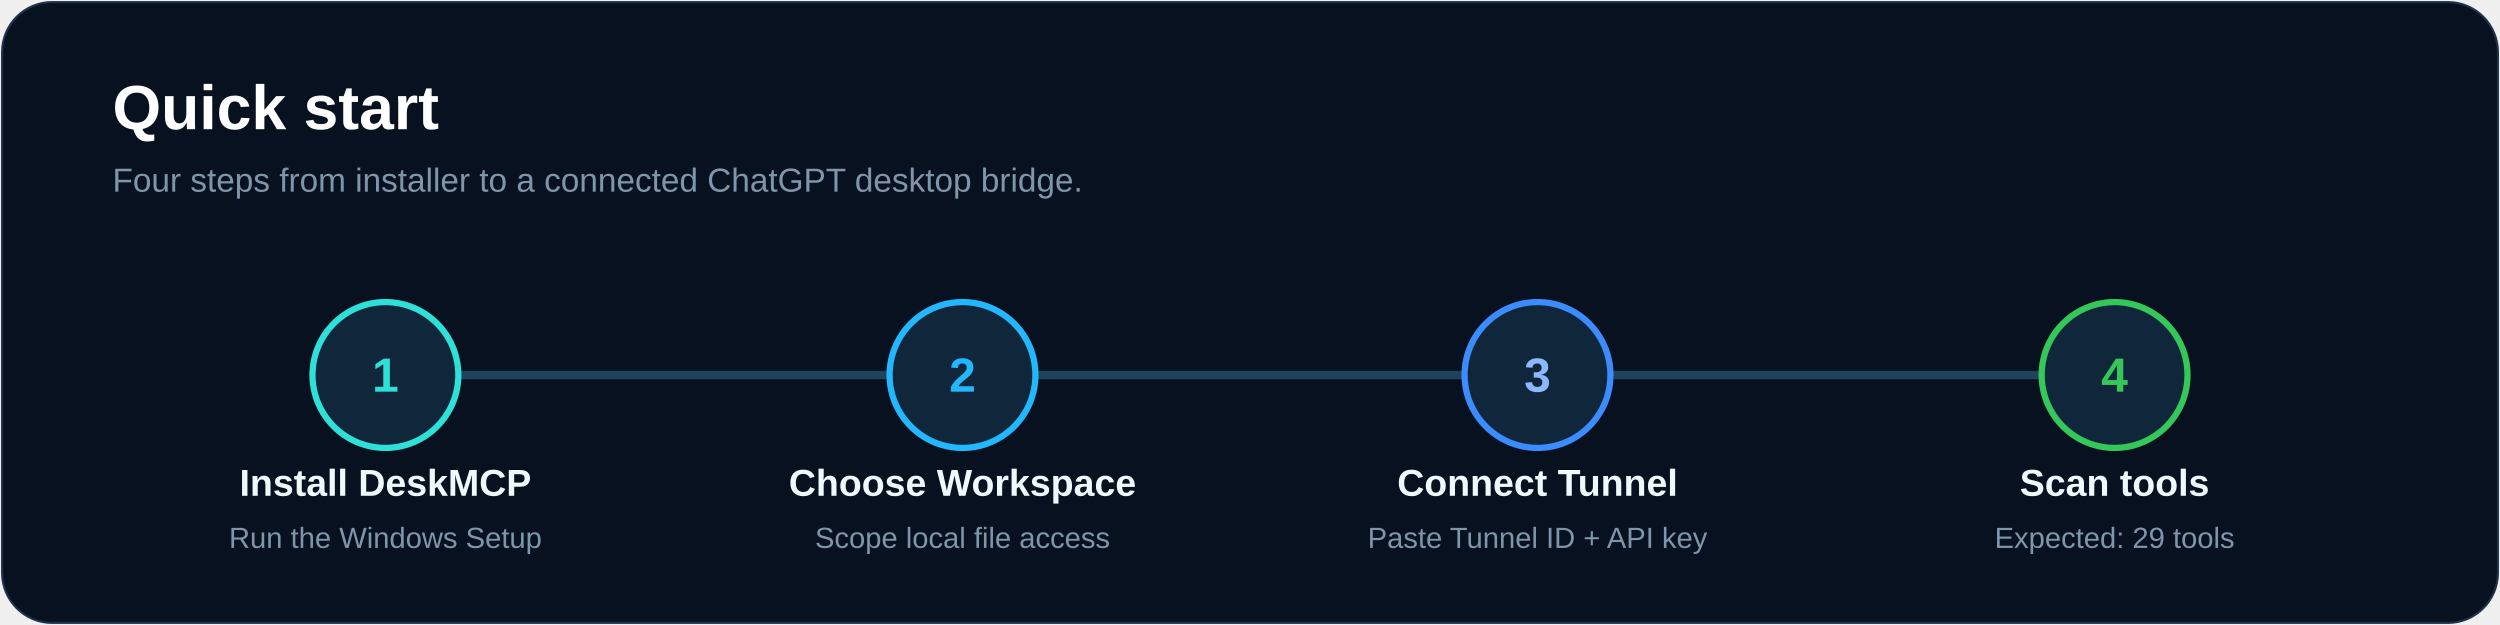
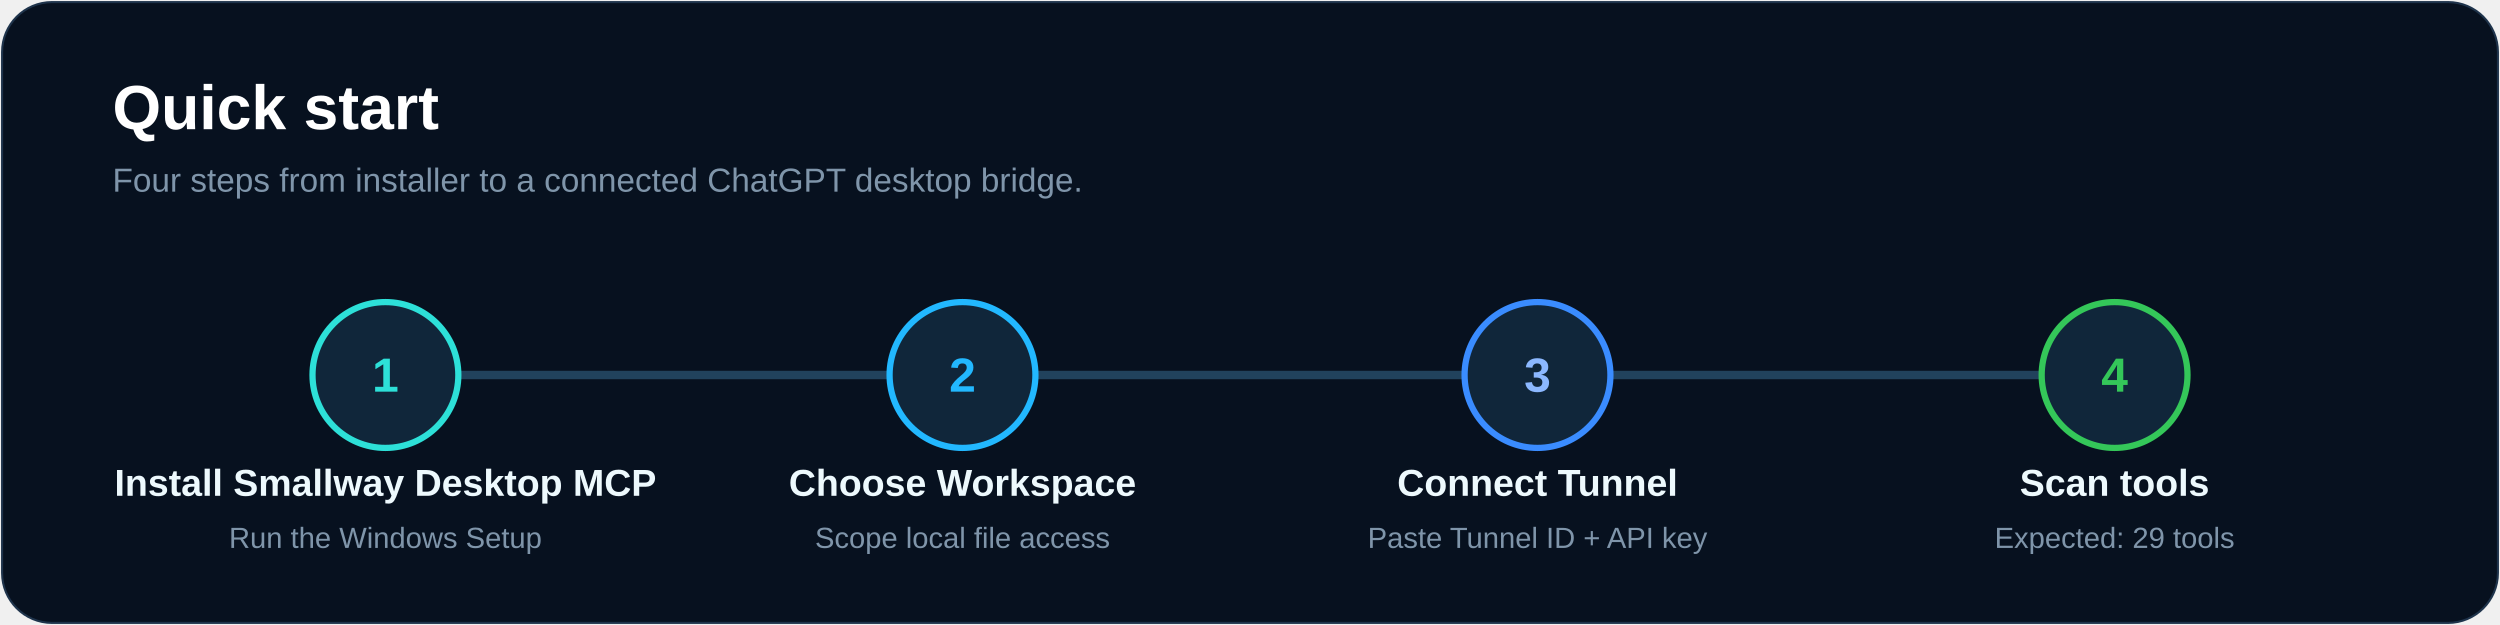
- <svg xmlns="http://www.w3.org/2000/svg" width="1200" height="300" viewBox="0 0 1200 300" role="img" aria-label="DeskMCP quick start">
+ <svg xmlns="http://www.w3.org/2000/svg" width="1200" height="300" viewBox="0 0 1200 300" role="img" aria-label="Smallway Desktop MCP quick start">
  <rect x="1" y="1" width="1198" height="298" rx="24" fill="#07111F" stroke="#1E334B" />
  <text x="54" y="62" fill="#FFFFFF" font-family="Segoe UI, Arial, sans-serif" font-size="30" font-weight="700">Quick start</text>
  <text x="54" y="92" fill="#7F95AA" font-family="Segoe UI, Arial, sans-serif" font-size="16">Four steps from installer to a connected ChatGPT desktop bridge.</text>
  <path d="M185 180H1015" stroke="#21425C" stroke-width="4" stroke-linecap="round" />
  <g font-family="Segoe UI, Arial, sans-serif">
    <circle cx="185" cy="180" r="35" fill="#10263A" stroke="#2DE0D8" stroke-width="3" />
    <text x="185" y="188" text-anchor="middle" fill="#2DE0D8" font-size="23" font-weight="700">1</text>
-     <text x="185" y="238" text-anchor="middle" fill="#EDF9FD" font-size="18" font-weight="600">Install DeskMCP</text>
+     <text x="185" y="238" text-anchor="middle" fill="#EDF9FD" font-size="18" font-weight="600">Install Smallway Desktop MCP</text>
    <text x="185" y="263" text-anchor="middle" fill="#7F95AA" font-size="14">Run the Windows Setup</text>
    <circle cx="462" cy="180" r="35" fill="#10263A" stroke="#22B8FF" stroke-width="3" />
    <text x="462" y="188" text-anchor="middle" fill="#22B8FF" font-size="23" font-weight="700">2</text>
    <text x="462" y="238" text-anchor="middle" fill="#EDF9FD" font-size="18" font-weight="600">Choose Workspace</text>
    <text x="462" y="263" text-anchor="middle" fill="#7F95AA" font-size="14">Scope local file access</text>
    <circle cx="738" cy="180" r="35" fill="#10263A" stroke="#3A8CFF" stroke-width="3" />
    <text x="738" y="188" text-anchor="middle" fill="#8CB8FF" font-size="23" font-weight="700">3</text>
    <text x="738" y="238" text-anchor="middle" fill="#EDF9FD" font-size="18" font-weight="600">Connect Tunnel</text>
    <text x="738" y="263" text-anchor="middle" fill="#7F95AA" font-size="14">Paste Tunnel ID + API key</text>
    <circle cx="1015" cy="180" r="35" fill="#10263A" stroke="#34C759" stroke-width="3" />
    <text x="1015" y="188" text-anchor="middle" fill="#34C759" font-size="23" font-weight="700">4</text>
    <text x="1015" y="238" text-anchor="middle" fill="#EDF9FD" font-size="18" font-weight="600">Scan tools</text>
    <text x="1015" y="263" text-anchor="middle" fill="#7F95AA" font-size="14">Expected: 29 tools</text>
  </g>
</svg>
